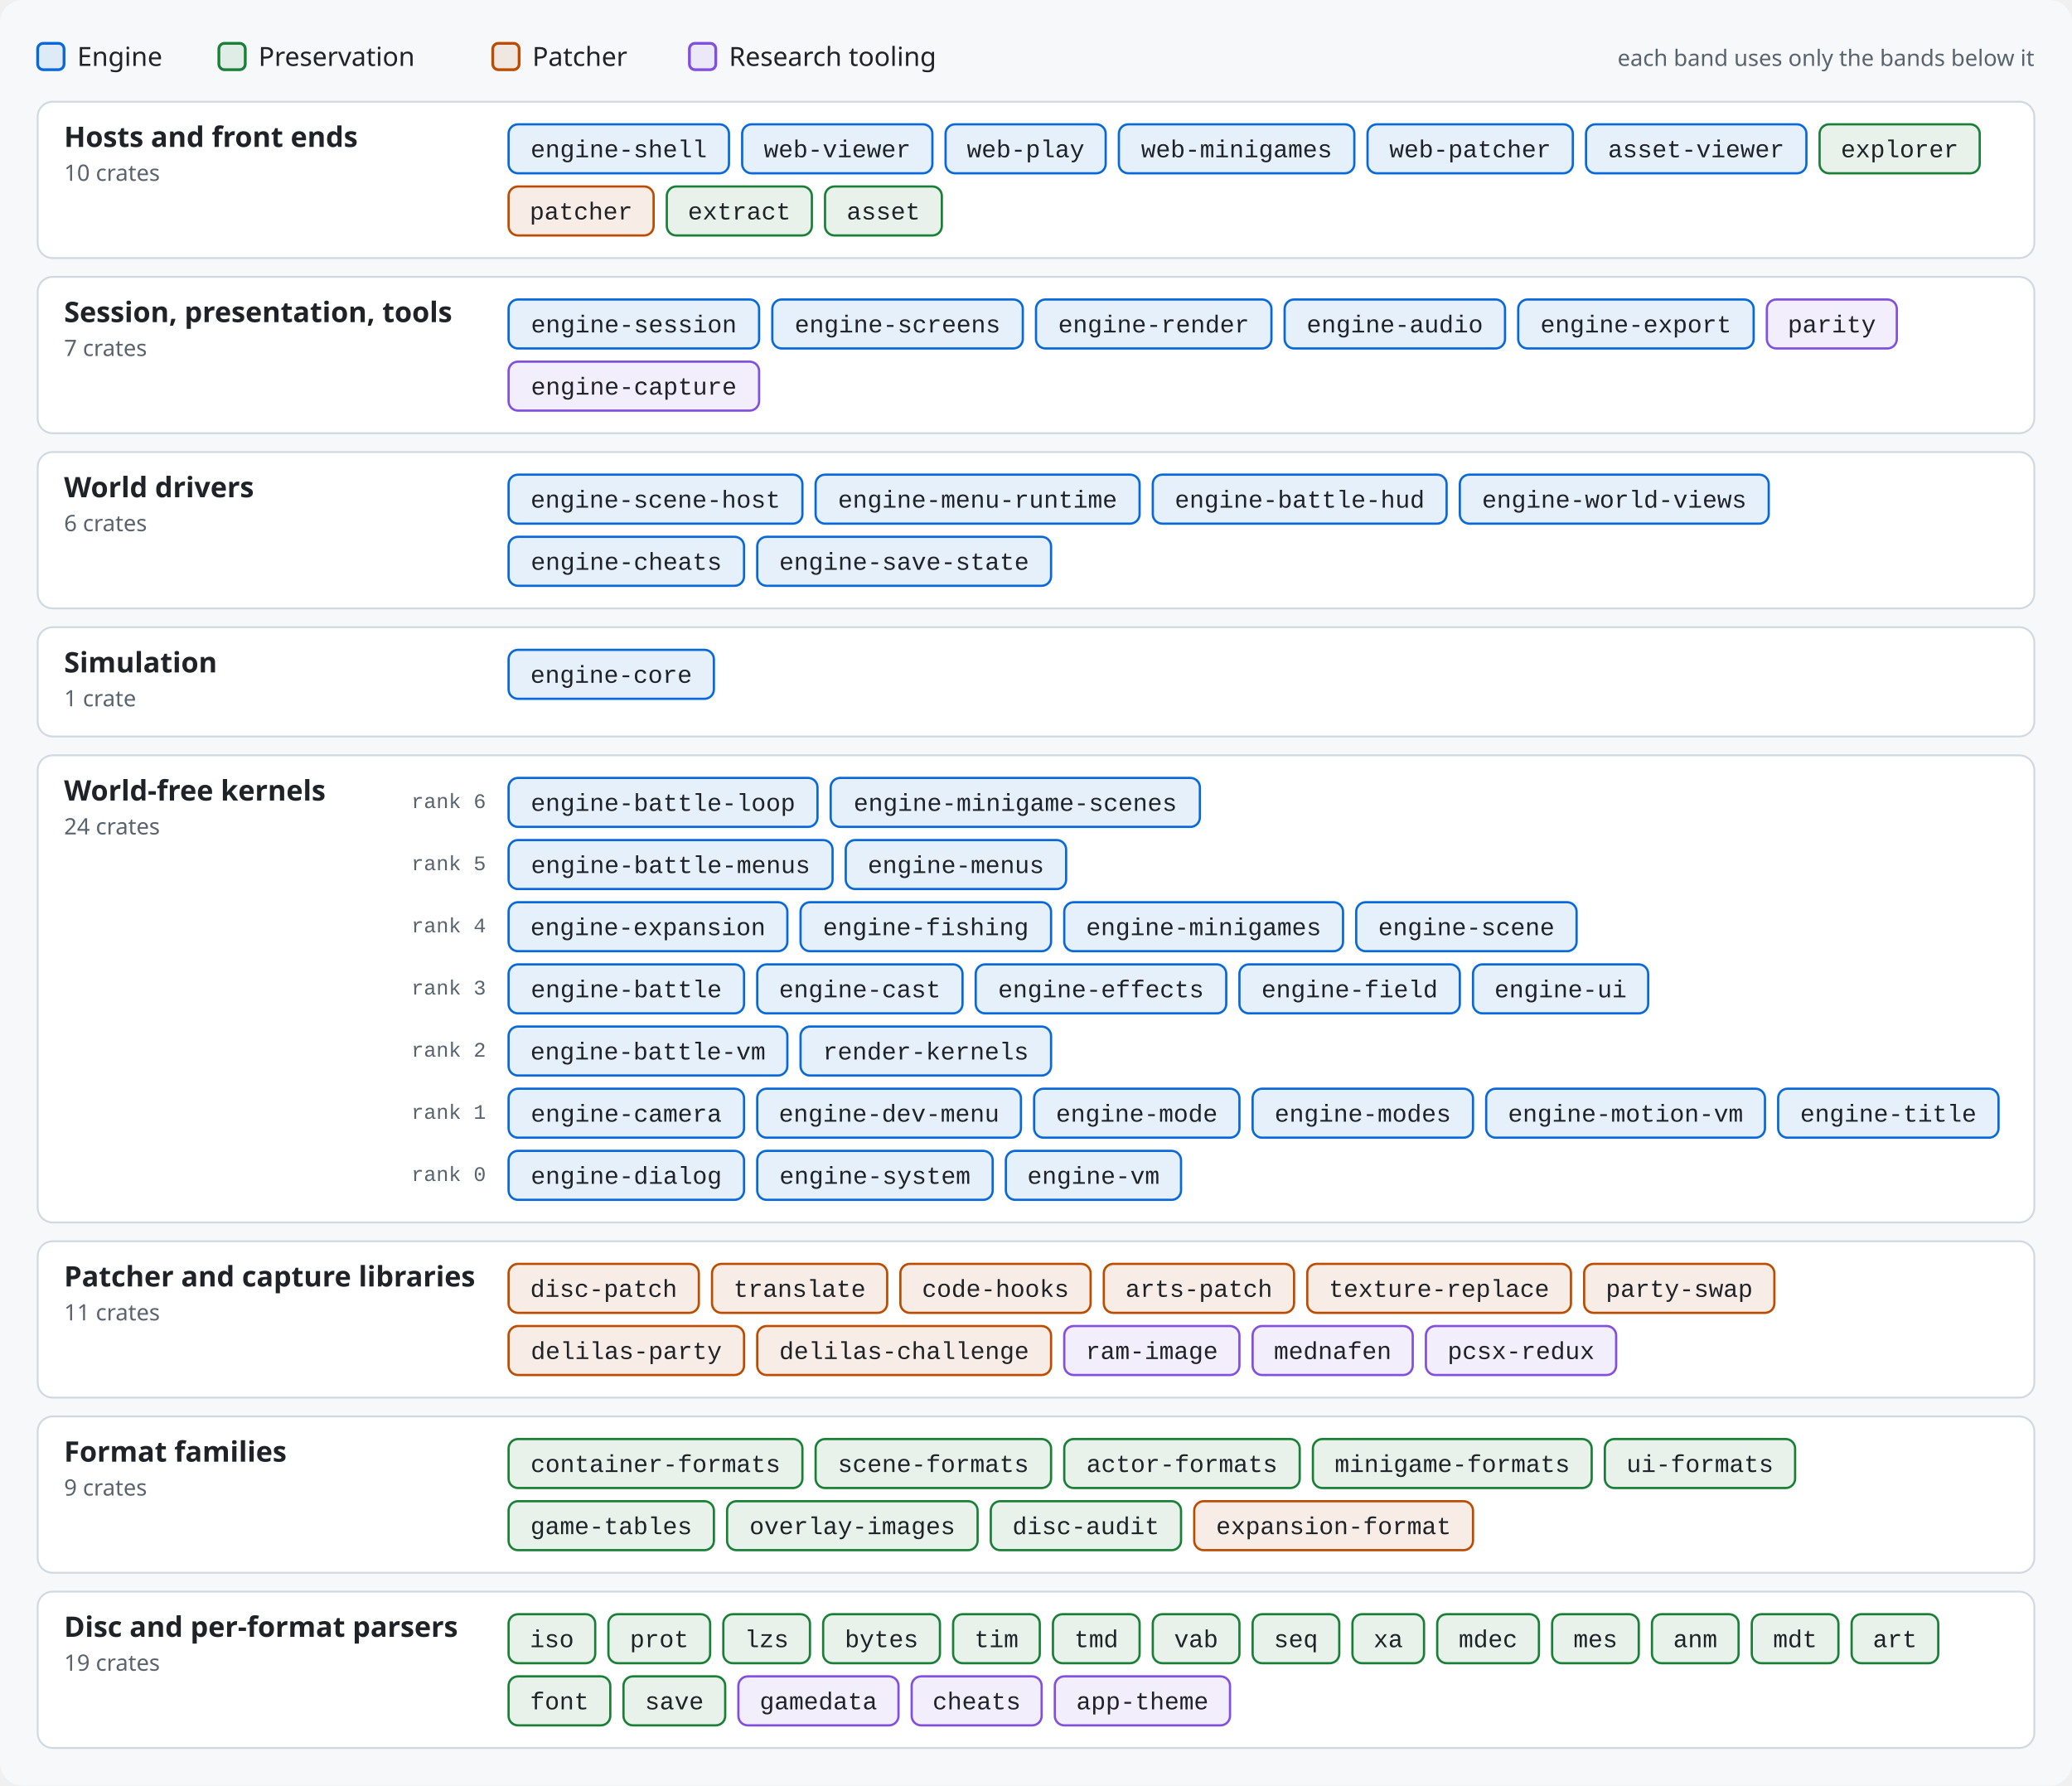
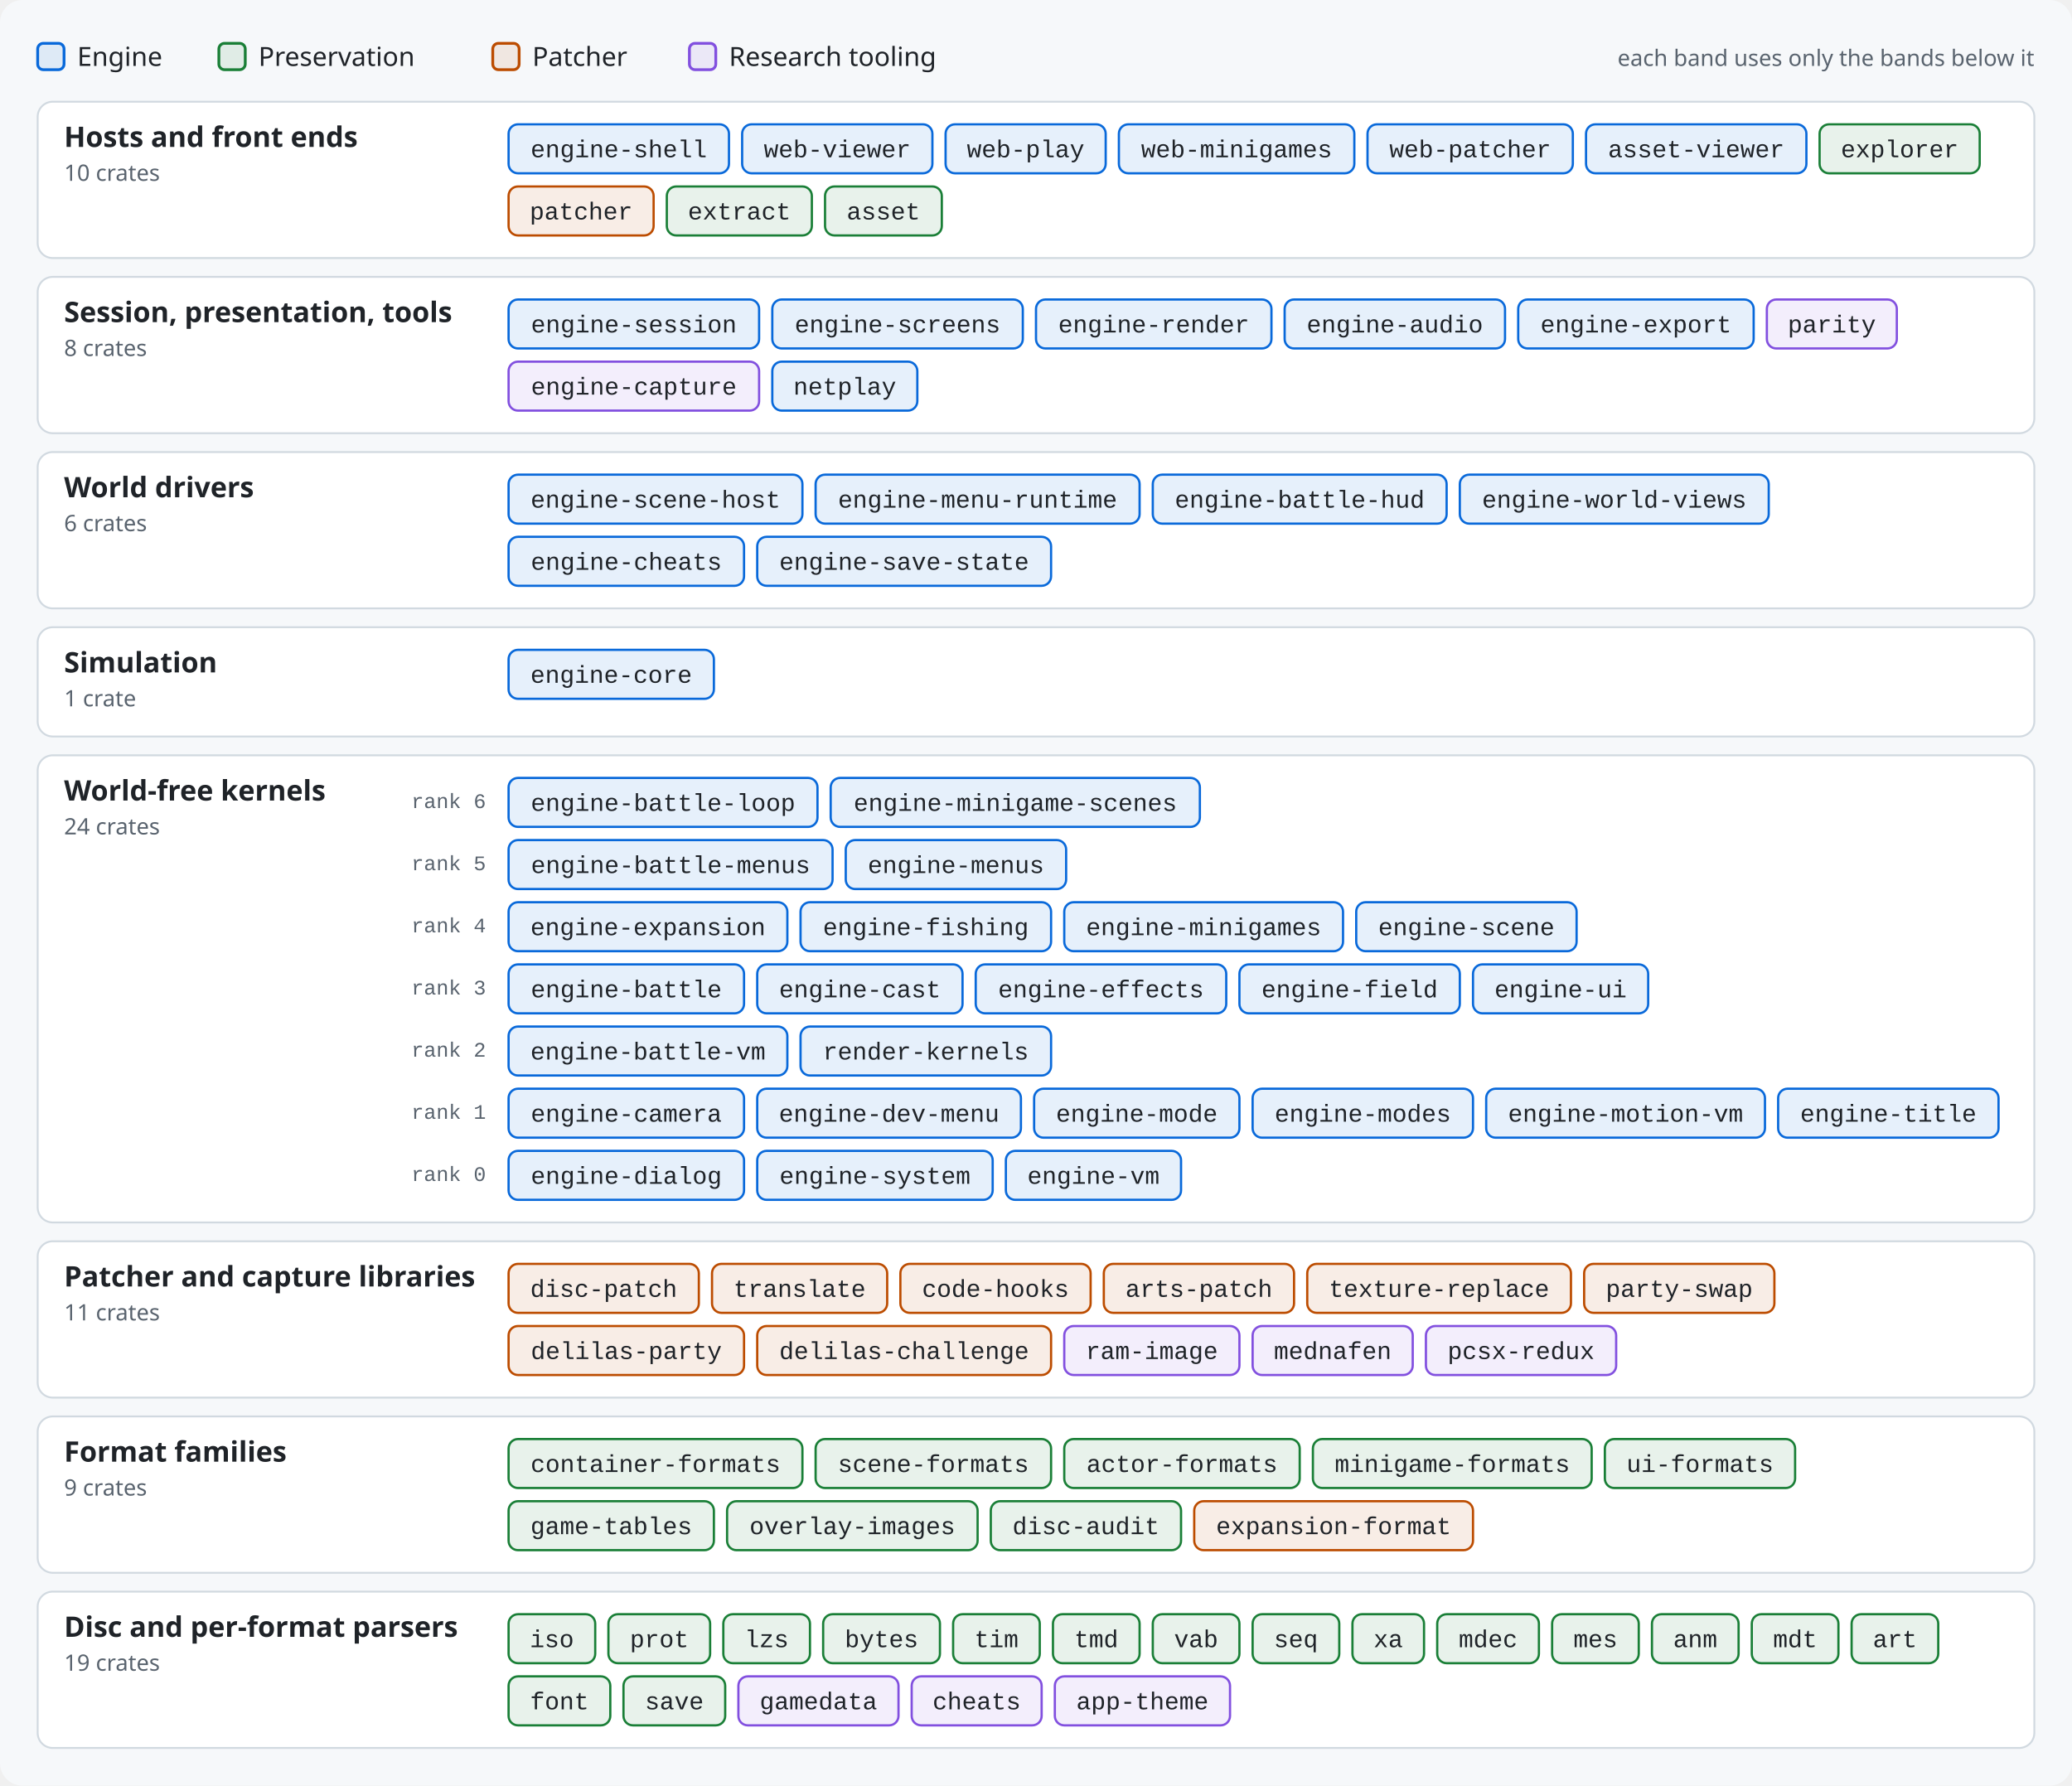
<svg xmlns="http://www.w3.org/2000/svg" viewBox="0 0 1100 948" width="1100" height="948" role="img" aria-labelledby="t d">
  <style>text{font-family:-apple-system, BlinkMacSystemFont, 'Segoe UI', 'Noto Sans', Helvetica, Arial, sans-serif;fill:#1f2328}.ch{font-family:ui-monospace, SFMono-Regular, Menlo, Consolas, 'Liberation Mono', monospace;font-size:13px}.bt{font-size:15px;font-weight:600}.mu{font-size:12px;fill:#59636e}.rk{font-family:ui-monospace, SFMono-Regular, Menlo, Consolas, 'Liberation Mono', monospace;font-size:11px;fill:#59636e}.lg{font-size:14px}</style>
  <rect width="1100" height="948" rx="12" fill="#f6f8fa" />
  <rect x="20" y="23" width="14" height="14" rx="3" fill="#0969da" fill-opacity="0.10" stroke="#0969da" stroke-width="1.5" />
  <text x="41" y="35" class="lg">Engine</text>
  <rect x="116.2" y="23" width="14" height="14" rx="3" fill="#1a7f37" fill-opacity="0.10" stroke="#1a7f37" stroke-width="1.5" />
  <text x="137.2" y="35" class="lg">Preservation</text>
  <rect x="261.6" y="23" width="14" height="14" rx="3" fill="#bc4c00" fill-opacity="0.10" stroke="#bc4c00" stroke-width="1.5" />
  <text x="282.6" y="35" class="lg">Patcher</text>
  <rect x="366" y="23" width="14" height="14" rx="3" fill="#8250df" fill-opacity="0.10" stroke="#8250df" stroke-width="1.5" />
  <text x="387" y="35" class="lg">Research tooling</text>
  <text x="1080" y="35" class="mu" text-anchor="end">each band uses only the bands below it</text>
  <rect x="20" y="54" width="1060" height="83" rx="8" fill="#ffffff" stroke="#d1d9e0" />
  <text x="34" y="78" class="bt">Hosts and front ends</text>
  <text x="34" y="96" class="mu">10 crates</text>
  <g>
    <rect x="270" y="66" width="117" height="26" rx="5" fill="#0969da" fill-opacity="0.10" stroke="#0969da" stroke-width="1.2" />
    <text x="328.5" y="83.5" class="ch" text-anchor="middle">engine-shell</text>
  </g>
  <g>
    <rect x="394" y="66" width="101" height="26" rx="5" fill="#0969da" fill-opacity="0.10" stroke="#0969da" stroke-width="1.2" />
    <text x="444.5" y="83.5" class="ch" text-anchor="middle">web-viewer</text>
  </g>
  <g>
    <rect x="502" y="66" width="85" height="26" rx="5" fill="#0969da" fill-opacity="0.10" stroke="#0969da" stroke-width="1.2" />
    <text x="544.5" y="83.5" class="ch" text-anchor="middle">web-play</text>
  </g>
  <g>
    <rect x="594" y="66" width="125" height="26" rx="5" fill="#0969da" fill-opacity="0.10" stroke="#0969da" stroke-width="1.2" />
    <text x="656.5" y="83.5" class="ch" text-anchor="middle">web-minigames</text>
  </g>
  <g>
    <rect x="726" y="66" width="109" height="26" rx="5" fill="#0969da" fill-opacity="0.10" stroke="#0969da" stroke-width="1.2" />
    <text x="780.5" y="83.5" class="ch" text-anchor="middle">web-patcher</text>
  </g>
  <g>
    <rect x="842" y="66" width="117" height="26" rx="5" fill="#0969da" fill-opacity="0.10" stroke="#0969da" stroke-width="1.2" />
    <text x="900.5" y="83.5" class="ch" text-anchor="middle">asset-viewer</text>
  </g>
  <g>
    <rect x="966" y="66" width="85" height="26" rx="5" fill="#1a7f37" fill-opacity="0.10" stroke="#1a7f37" stroke-width="1.2" />
    <text x="1008.5" y="83.5" class="ch" text-anchor="middle">explorer</text>
  </g>
  <g>
    <rect x="270" y="99" width="77" height="26" rx="5" fill="#bc4c00" fill-opacity="0.10" stroke="#bc4c00" stroke-width="1.2" />
    <text x="308.5" y="116.5" class="ch" text-anchor="middle">patcher</text>
  </g>
  <g>
    <rect x="354" y="99" width="77" height="26" rx="5" fill="#1a7f37" fill-opacity="0.10" stroke="#1a7f37" stroke-width="1.2" />
    <text x="392.5" y="116.5" class="ch" text-anchor="middle">extract</text>
  </g>
  <g>
    <rect x="438" y="99" width="62" height="26" rx="5" fill="#1a7f37" fill-opacity="0.10" stroke="#1a7f37" stroke-width="1.2" />
    <text x="469.0" y="116.5" class="ch" text-anchor="middle">asset</text>
  </g>
  <rect x="20" y="147" width="1060" height="83" rx="8" fill="#ffffff" stroke="#d1d9e0" />
  <text x="34" y="171" class="bt">Session, presentation, tools</text>
-   <text x="34" y="189" class="mu">7 crates</text>
+   <text x="34" y="189" class="mu">8 crates</text>
  <g>
    <rect x="270" y="159" width="133" height="26" rx="5" fill="#0969da" fill-opacity="0.10" stroke="#0969da" stroke-width="1.2" />
    <text x="336.5" y="176.5" class="ch" text-anchor="middle">engine-session</text>
  </g>
  <g>
    <rect x="410" y="159" width="133" height="26" rx="5" fill="#0969da" fill-opacity="0.10" stroke="#0969da" stroke-width="1.2" />
    <text x="476.5" y="176.5" class="ch" text-anchor="middle">engine-screens</text>
  </g>
  <g>
    <rect x="550" y="159" width="125" height="26" rx="5" fill="#0969da" fill-opacity="0.10" stroke="#0969da" stroke-width="1.2" />
    <text x="612.5" y="176.5" class="ch" text-anchor="middle">engine-render</text>
  </g>
  <g>
    <rect x="682" y="159" width="117" height="26" rx="5" fill="#0969da" fill-opacity="0.10" stroke="#0969da" stroke-width="1.2" />
    <text x="740.5" y="176.5" class="ch" text-anchor="middle">engine-audio</text>
  </g>
  <g>
    <rect x="806" y="159" width="125" height="26" rx="5" fill="#0969da" fill-opacity="0.10" stroke="#0969da" stroke-width="1.2" />
    <text x="868.5" y="176.5" class="ch" text-anchor="middle">engine-export</text>
  </g>
  <g>
    <rect x="938" y="159" width="69" height="26" rx="5" fill="#8250df" fill-opacity="0.10" stroke="#8250df" stroke-width="1.2" />
    <text x="972.5" y="176.5" class="ch" text-anchor="middle">parity</text>
  </g>
  <g>
    <rect x="270" y="192" width="133" height="26" rx="5" fill="#8250df" fill-opacity="0.10" stroke="#8250df" stroke-width="1.2" />
    <text x="336.5" y="209.5" class="ch" text-anchor="middle">engine-capture</text>
+   </g>
+   <g>
+     <rect x="410" y="192" width="77" height="26" rx="5" fill="#0969da" fill-opacity="0.10" stroke="#0969da" stroke-width="1.2" />
+     <text x="448.5" y="209.5" class="ch" text-anchor="middle">netplay</text>
  </g>
  <rect x="20" y="240" width="1060" height="83" rx="8" fill="#ffffff" stroke="#d1d9e0" />
  <text x="34" y="264" class="bt">World drivers</text>
  <text x="34" y="282" class="mu">6 crates</text>
  <g>
    <rect x="270" y="252" width="156" height="26" rx="5" fill="#0969da" fill-opacity="0.10" stroke="#0969da" stroke-width="1.2" />
    <text x="348.0" y="269.5" class="ch" text-anchor="middle">engine-scene-host</text>
  </g>
  <g>
    <rect x="433" y="252" width="172" height="26" rx="5" fill="#0969da" fill-opacity="0.10" stroke="#0969da" stroke-width="1.2" />
    <text x="519.0" y="269.5" class="ch" text-anchor="middle">engine-menu-runtime</text>
  </g>
  <g>
    <rect x="612" y="252" width="156" height="26" rx="5" fill="#0969da" fill-opacity="0.10" stroke="#0969da" stroke-width="1.2" />
    <text x="690.0" y="269.5" class="ch" text-anchor="middle">engine-battle-hud</text>
  </g>
  <g>
    <rect x="775" y="252" width="164" height="26" rx="5" fill="#0969da" fill-opacity="0.10" stroke="#0969da" stroke-width="1.2" />
    <text x="857.0" y="269.5" class="ch" text-anchor="middle">engine-world-views</text>
  </g>
  <g>
    <rect x="270" y="285" width="125" height="26" rx="5" fill="#0969da" fill-opacity="0.10" stroke="#0969da" stroke-width="1.2" />
    <text x="332.5" y="302.5" class="ch" text-anchor="middle">engine-cheats</text>
  </g>
  <g>
    <rect x="402" y="285" width="156" height="26" rx="5" fill="#0969da" fill-opacity="0.10" stroke="#0969da" stroke-width="1.2" />
    <text x="480.0" y="302.5" class="ch" text-anchor="middle">engine-save-state</text>
  </g>
  <rect x="20" y="333" width="1060" height="58" rx="8" fill="#ffffff" stroke="#d1d9e0" />
  <text x="34" y="357" class="bt">Simulation</text>
  <text x="34" y="375" class="mu">1 crate</text>
  <g>
    <rect x="270" y="345" width="109" height="26" rx="5" fill="#0969da" fill-opacity="0.10" stroke="#0969da" stroke-width="1.2" />
    <text x="324.5" y="362.5" class="ch" text-anchor="middle">engine-core</text>
  </g>
  <rect x="20" y="401" width="1060" height="248" rx="8" fill="#ffffff" stroke="#d1d9e0" />
  <text x="34" y="425" class="bt">World-free kernels</text>
  <text x="34" y="443" class="mu">24 crates</text>
  <text x="258" y="429" class="rk" text-anchor="end">rank 6</text>
  <g>
    <rect x="270" y="413" width="164" height="26" rx="5" fill="#0969da" fill-opacity="0.10" stroke="#0969da" stroke-width="1.2" />
    <text x="352.0" y="430.5" class="ch" text-anchor="middle">engine-battle-loop</text>
  </g>
  <g>
    <rect x="441" y="413" width="196" height="26" rx="5" fill="#0969da" fill-opacity="0.10" stroke="#0969da" stroke-width="1.2" />
    <text x="539.0" y="430.5" class="ch" text-anchor="middle">engine-minigame-scenes</text>
  </g>
  <text x="258" y="462" class="rk" text-anchor="end">rank 5</text>
  <g>
    <rect x="270" y="446" width="172" height="26" rx="5" fill="#0969da" fill-opacity="0.10" stroke="#0969da" stroke-width="1.2" />
    <text x="356.0" y="463.5" class="ch" text-anchor="middle">engine-battle-menus</text>
  </g>
  <g>
    <rect x="449" y="446" width="117" height="26" rx="5" fill="#0969da" fill-opacity="0.10" stroke="#0969da" stroke-width="1.2" />
    <text x="507.5" y="463.5" class="ch" text-anchor="middle">engine-menus</text>
  </g>
  <text x="258" y="495" class="rk" text-anchor="end">rank 4</text>
  <g>
    <rect x="270" y="479" width="148" height="26" rx="5" fill="#0969da" fill-opacity="0.10" stroke="#0969da" stroke-width="1.2" />
    <text x="344.0" y="496.5" class="ch" text-anchor="middle">engine-expansion</text>
  </g>
  <g>
    <rect x="425" y="479" width="133" height="26" rx="5" fill="#0969da" fill-opacity="0.10" stroke="#0969da" stroke-width="1.2" />
    <text x="491.5" y="496.5" class="ch" text-anchor="middle">engine-fishing</text>
  </g>
  <g>
    <rect x="565" y="479" width="148" height="26" rx="5" fill="#0969da" fill-opacity="0.10" stroke="#0969da" stroke-width="1.2" />
    <text x="639.0" y="496.5" class="ch" text-anchor="middle">engine-minigames</text>
  </g>
  <g>
    <rect x="720" y="479" width="117" height="26" rx="5" fill="#0969da" fill-opacity="0.10" stroke="#0969da" stroke-width="1.2" />
    <text x="778.5" y="496.5" class="ch" text-anchor="middle">engine-scene</text>
  </g>
  <text x="258" y="528" class="rk" text-anchor="end">rank 3</text>
  <g>
    <rect x="270" y="512" width="125" height="26" rx="5" fill="#0969da" fill-opacity="0.10" stroke="#0969da" stroke-width="1.2" />
    <text x="332.5" y="529.5" class="ch" text-anchor="middle">engine-battle</text>
  </g>
  <g>
    <rect x="402" y="512" width="109" height="26" rx="5" fill="#0969da" fill-opacity="0.10" stroke="#0969da" stroke-width="1.2" />
    <text x="456.5" y="529.5" class="ch" text-anchor="middle">engine-cast</text>
  </g>
  <g>
    <rect x="518" y="512" width="133" height="26" rx="5" fill="#0969da" fill-opacity="0.10" stroke="#0969da" stroke-width="1.2" />
    <text x="584.5" y="529.5" class="ch" text-anchor="middle">engine-effects</text>
  </g>
  <g>
    <rect x="658" y="512" width="117" height="26" rx="5" fill="#0969da" fill-opacity="0.10" stroke="#0969da" stroke-width="1.2" />
    <text x="716.5" y="529.5" class="ch" text-anchor="middle">engine-field</text>
  </g>
  <g>
    <rect x="782" y="512" width="93" height="26" rx="5" fill="#0969da" fill-opacity="0.10" stroke="#0969da" stroke-width="1.2" />
    <text x="828.5" y="529.5" class="ch" text-anchor="middle">engine-ui</text>
  </g>
  <text x="258" y="561" class="rk" text-anchor="end">rank 2</text>
  <g>
    <rect x="270" y="545" width="148" height="26" rx="5" fill="#0969da" fill-opacity="0.10" stroke="#0969da" stroke-width="1.2" />
    <text x="344.0" y="562.5" class="ch" text-anchor="middle">engine-battle-vm</text>
  </g>
  <g>
    <rect x="425" y="545" width="133" height="26" rx="5" fill="#0969da" fill-opacity="0.10" stroke="#0969da" stroke-width="1.2" />
    <text x="491.5" y="562.5" class="ch" text-anchor="middle">render-kernels</text>
  </g>
  <text x="258" y="594" class="rk" text-anchor="end">rank 1</text>
  <g>
    <rect x="270" y="578" width="125" height="26" rx="5" fill="#0969da" fill-opacity="0.10" stroke="#0969da" stroke-width="1.2" />
    <text x="332.5" y="595.5" class="ch" text-anchor="middle">engine-camera</text>
  </g>
  <g>
    <rect x="402" y="578" width="140" height="26" rx="5" fill="#0969da" fill-opacity="0.10" stroke="#0969da" stroke-width="1.2" />
    <text x="472.0" y="595.5" class="ch" text-anchor="middle">engine-dev-menu</text>
  </g>
  <g>
    <rect x="549" y="578" width="109" height="26" rx="5" fill="#0969da" fill-opacity="0.10" stroke="#0969da" stroke-width="1.2" />
    <text x="603.5" y="595.5" class="ch" text-anchor="middle">engine-mode</text>
  </g>
  <g>
    <rect x="665" y="578" width="117" height="26" rx="5" fill="#0969da" fill-opacity="0.10" stroke="#0969da" stroke-width="1.2" />
    <text x="723.5" y="595.5" class="ch" text-anchor="middle">engine-modes</text>
  </g>
  <g>
    <rect x="789" y="578" width="148" height="26" rx="5" fill="#0969da" fill-opacity="0.10" stroke="#0969da" stroke-width="1.2" />
    <text x="863.0" y="595.5" class="ch" text-anchor="middle">engine-motion-vm</text>
  </g>
  <g>
    <rect x="944" y="578" width="117" height="26" rx="5" fill="#0969da" fill-opacity="0.10" stroke="#0969da" stroke-width="1.2" />
    <text x="1002.5" y="595.5" class="ch" text-anchor="middle">engine-title</text>
  </g>
  <text x="258" y="627" class="rk" text-anchor="end">rank 0</text>
  <g>
    <rect x="270" y="611" width="125" height="26" rx="5" fill="#0969da" fill-opacity="0.10" stroke="#0969da" stroke-width="1.2" />
    <text x="332.5" y="628.5" class="ch" text-anchor="middle">engine-dialog</text>
  </g>
  <g>
    <rect x="402" y="611" width="125" height="26" rx="5" fill="#0969da" fill-opacity="0.10" stroke="#0969da" stroke-width="1.2" />
    <text x="464.5" y="628.5" class="ch" text-anchor="middle">engine-system</text>
  </g>
  <g>
    <rect x="534" y="611" width="93" height="26" rx="5" fill="#0969da" fill-opacity="0.10" stroke="#0969da" stroke-width="1.2" />
    <text x="580.5" y="628.5" class="ch" text-anchor="middle">engine-vm</text>
  </g>
  <rect x="20" y="659" width="1060" height="83" rx="8" fill="#ffffff" stroke="#d1d9e0" />
  <text x="34" y="683" class="bt">Patcher and capture libraries</text>
  <text x="34" y="701" class="mu">11 crates</text>
  <g>
    <rect x="270" y="671" width="101" height="26" rx="5" fill="#bc4c00" fill-opacity="0.10" stroke="#bc4c00" stroke-width="1.2" />
    <text x="320.5" y="688.5" class="ch" text-anchor="middle">disc-patch</text>
  </g>
  <g>
    <rect x="378" y="671" width="93" height="26" rx="5" fill="#bc4c00" fill-opacity="0.10" stroke="#bc4c00" stroke-width="1.2" />
    <text x="424.5" y="688.5" class="ch" text-anchor="middle">translate</text>
  </g>
  <g>
    <rect x="478" y="671" width="101" height="26" rx="5" fill="#bc4c00" fill-opacity="0.10" stroke="#bc4c00" stroke-width="1.2" />
    <text x="528.5" y="688.5" class="ch" text-anchor="middle">code-hooks</text>
  </g>
  <g>
    <rect x="586" y="671" width="101" height="26" rx="5" fill="#bc4c00" fill-opacity="0.10" stroke="#bc4c00" stroke-width="1.2" />
    <text x="636.5" y="688.5" class="ch" text-anchor="middle">arts-patch</text>
  </g>
  <g>
    <rect x="694" y="671" width="140" height="26" rx="5" fill="#bc4c00" fill-opacity="0.10" stroke="#bc4c00" stroke-width="1.2" />
    <text x="764.0" y="688.5" class="ch" text-anchor="middle">texture-replace</text>
  </g>
  <g>
    <rect x="841" y="671" width="101" height="26" rx="5" fill="#bc4c00" fill-opacity="0.10" stroke="#bc4c00" stroke-width="1.2" />
    <text x="891.5" y="688.5" class="ch" text-anchor="middle">party-swap</text>
  </g>
  <g>
    <rect x="270" y="704" width="125" height="26" rx="5" fill="#bc4c00" fill-opacity="0.10" stroke="#bc4c00" stroke-width="1.2" />
    <text x="332.5" y="721.5" class="ch" text-anchor="middle">delilas-party</text>
  </g>
  <g>
    <rect x="402" y="704" width="156" height="26" rx="5" fill="#bc4c00" fill-opacity="0.10" stroke="#bc4c00" stroke-width="1.2" />
    <text x="480.0" y="721.5" class="ch" text-anchor="middle">delilas-challenge</text>
  </g>
  <g>
    <rect x="565" y="704" width="93" height="26" rx="5" fill="#8250df" fill-opacity="0.10" stroke="#8250df" stroke-width="1.2" />
    <text x="611.5" y="721.5" class="ch" text-anchor="middle">ram-image</text>
  </g>
  <g>
    <rect x="665" y="704" width="85" height="26" rx="5" fill="#8250df" fill-opacity="0.10" stroke="#8250df" stroke-width="1.2" />
    <text x="707.5" y="721.5" class="ch" text-anchor="middle">mednafen</text>
  </g>
  <g>
    <rect x="757" y="704" width="101" height="26" rx="5" fill="#8250df" fill-opacity="0.10" stroke="#8250df" stroke-width="1.2" />
    <text x="807.5" y="721.5" class="ch" text-anchor="middle">pcsx-redux</text>
  </g>
  <rect x="20" y="752" width="1060" height="83" rx="8" fill="#ffffff" stroke="#d1d9e0" />
  <text x="34" y="776" class="bt">Format families</text>
  <text x="34" y="794" class="mu">9 crates</text>
  <g>
    <rect x="270" y="764" width="156" height="26" rx="5" fill="#1a7f37" fill-opacity="0.10" stroke="#1a7f37" stroke-width="1.2" />
    <text x="348.0" y="781.5" class="ch" text-anchor="middle">container-formats</text>
  </g>
  <g>
    <rect x="433" y="764" width="125" height="26" rx="5" fill="#1a7f37" fill-opacity="0.10" stroke="#1a7f37" stroke-width="1.2" />
    <text x="495.5" y="781.5" class="ch" text-anchor="middle">scene-formats</text>
  </g>
  <g>
    <rect x="565" y="764" width="125" height="26" rx="5" fill="#1a7f37" fill-opacity="0.10" stroke="#1a7f37" stroke-width="1.2" />
    <text x="627.5" y="781.5" class="ch" text-anchor="middle">actor-formats</text>
  </g>
  <g>
    <rect x="697" y="764" width="148" height="26" rx="5" fill="#1a7f37" fill-opacity="0.10" stroke="#1a7f37" stroke-width="1.2" />
    <text x="771.0" y="781.5" class="ch" text-anchor="middle">minigame-formats</text>
  </g>
  <g>
    <rect x="852" y="764" width="101" height="26" rx="5" fill="#1a7f37" fill-opacity="0.10" stroke="#1a7f37" stroke-width="1.2" />
    <text x="902.5" y="781.5" class="ch" text-anchor="middle">ui-formats</text>
  </g>
  <g>
    <rect x="270" y="797" width="109" height="26" rx="5" fill="#1a7f37" fill-opacity="0.10" stroke="#1a7f37" stroke-width="1.2" />
    <text x="324.5" y="814.5" class="ch" text-anchor="middle">game-tables</text>
  </g>
  <g>
    <rect x="386" y="797" width="133" height="26" rx="5" fill="#1a7f37" fill-opacity="0.10" stroke="#1a7f37" stroke-width="1.2" />
    <text x="452.5" y="814.5" class="ch" text-anchor="middle">overlay-images</text>
  </g>
  <g>
    <rect x="526" y="797" width="101" height="26" rx="5" fill="#1a7f37" fill-opacity="0.10" stroke="#1a7f37" stroke-width="1.2" />
    <text x="576.5" y="814.5" class="ch" text-anchor="middle">disc-audit</text>
  </g>
  <g>
    <rect x="634" y="797" width="148" height="26" rx="5" fill="#bc4c00" fill-opacity="0.10" stroke="#bc4c00" stroke-width="1.2" />
    <text x="708.0" y="814.5" class="ch" text-anchor="middle">expansion-format</text>
  </g>
  <rect x="20" y="845" width="1060" height="83" rx="8" fill="#ffffff" stroke="#d1d9e0" />
  <text x="34" y="869" class="bt">Disc and per-format parsers</text>
  <text x="34" y="887" class="mu">19 crates</text>
  <g>
    <rect x="270" y="857" width="46" height="26" rx="5" fill="#1a7f37" fill-opacity="0.10" stroke="#1a7f37" stroke-width="1.2" />
    <text x="293.0" y="874.5" class="ch" text-anchor="middle">iso</text>
  </g>
  <g>
    <rect x="323" y="857" width="54" height="26" rx="5" fill="#1a7f37" fill-opacity="0.10" stroke="#1a7f37" stroke-width="1.2" />
    <text x="350.0" y="874.5" class="ch" text-anchor="middle">prot</text>
  </g>
  <g>
    <rect x="384" y="857" width="46" height="26" rx="5" fill="#1a7f37" fill-opacity="0.10" stroke="#1a7f37" stroke-width="1.2" />
    <text x="407.0" y="874.5" class="ch" text-anchor="middle">lzs</text>
  </g>
  <g>
    <rect x="437" y="857" width="62" height="26" rx="5" fill="#1a7f37" fill-opacity="0.10" stroke="#1a7f37" stroke-width="1.2" />
    <text x="468.0" y="874.5" class="ch" text-anchor="middle">bytes</text>
  </g>
  <g>
    <rect x="506" y="857" width="46" height="26" rx="5" fill="#1a7f37" fill-opacity="0.10" stroke="#1a7f37" stroke-width="1.2" />
    <text x="529.0" y="874.5" class="ch" text-anchor="middle">tim</text>
  </g>
  <g>
    <rect x="559" y="857" width="46" height="26" rx="5" fill="#1a7f37" fill-opacity="0.10" stroke="#1a7f37" stroke-width="1.2" />
    <text x="582.0" y="874.5" class="ch" text-anchor="middle">tmd</text>
  </g>
  <g>
    <rect x="612" y="857" width="46" height="26" rx="5" fill="#1a7f37" fill-opacity="0.10" stroke="#1a7f37" stroke-width="1.2" />
    <text x="635.0" y="874.5" class="ch" text-anchor="middle">vab</text>
  </g>
  <g>
    <rect x="665" y="857" width="46" height="26" rx="5" fill="#1a7f37" fill-opacity="0.10" stroke="#1a7f37" stroke-width="1.2" />
    <text x="688.0" y="874.5" class="ch" text-anchor="middle">seq</text>
  </g>
  <g>
    <rect x="718" y="857" width="38" height="26" rx="5" fill="#1a7f37" fill-opacity="0.10" stroke="#1a7f37" stroke-width="1.2" />
    <text x="737.0" y="874.5" class="ch" text-anchor="middle">xa</text>
  </g>
  <g>
    <rect x="763" y="857" width="54" height="26" rx="5" fill="#1a7f37" fill-opacity="0.10" stroke="#1a7f37" stroke-width="1.2" />
    <text x="790.0" y="874.5" class="ch" text-anchor="middle">mdec</text>
  </g>
  <g>
    <rect x="824" y="857" width="46" height="26" rx="5" fill="#1a7f37" fill-opacity="0.10" stroke="#1a7f37" stroke-width="1.2" />
    <text x="847.0" y="874.5" class="ch" text-anchor="middle">mes</text>
  </g>
  <g>
    <rect x="877" y="857" width="46" height="26" rx="5" fill="#1a7f37" fill-opacity="0.10" stroke="#1a7f37" stroke-width="1.2" />
    <text x="900.0" y="874.5" class="ch" text-anchor="middle">anm</text>
  </g>
  <g>
    <rect x="930" y="857" width="46" height="26" rx="5" fill="#1a7f37" fill-opacity="0.10" stroke="#1a7f37" stroke-width="1.2" />
    <text x="953.0" y="874.5" class="ch" text-anchor="middle">mdt</text>
  </g>
  <g>
    <rect x="983" y="857" width="46" height="26" rx="5" fill="#1a7f37" fill-opacity="0.10" stroke="#1a7f37" stroke-width="1.2" />
    <text x="1006.0" y="874.5" class="ch" text-anchor="middle">art</text>
  </g>
  <g>
    <rect x="270" y="890" width="54" height="26" rx="5" fill="#1a7f37" fill-opacity="0.10" stroke="#1a7f37" stroke-width="1.2" />
    <text x="297.0" y="907.5" class="ch" text-anchor="middle">font</text>
  </g>
  <g>
    <rect x="331" y="890" width="54" height="26" rx="5" fill="#1a7f37" fill-opacity="0.10" stroke="#1a7f37" stroke-width="1.2" />
    <text x="358.0" y="907.5" class="ch" text-anchor="middle">save</text>
  </g>
  <g>
    <rect x="392" y="890" width="85" height="26" rx="5" fill="#8250df" fill-opacity="0.10" stroke="#8250df" stroke-width="1.2" />
    <text x="434.5" y="907.5" class="ch" text-anchor="middle">gamedata</text>
  </g>
  <g>
    <rect x="484" y="890" width="69" height="26" rx="5" fill="#8250df" fill-opacity="0.10" stroke="#8250df" stroke-width="1.2" />
    <text x="518.5" y="907.5" class="ch" text-anchor="middle">cheats</text>
  </g>
  <g>
    <rect x="560" y="890" width="93" height="26" rx="5" fill="#8250df" fill-opacity="0.10" stroke="#8250df" stroke-width="1.2" />
    <text x="606.5" y="907.5" class="ch" text-anchor="middle">app-theme</text>
  </g>
</svg>
